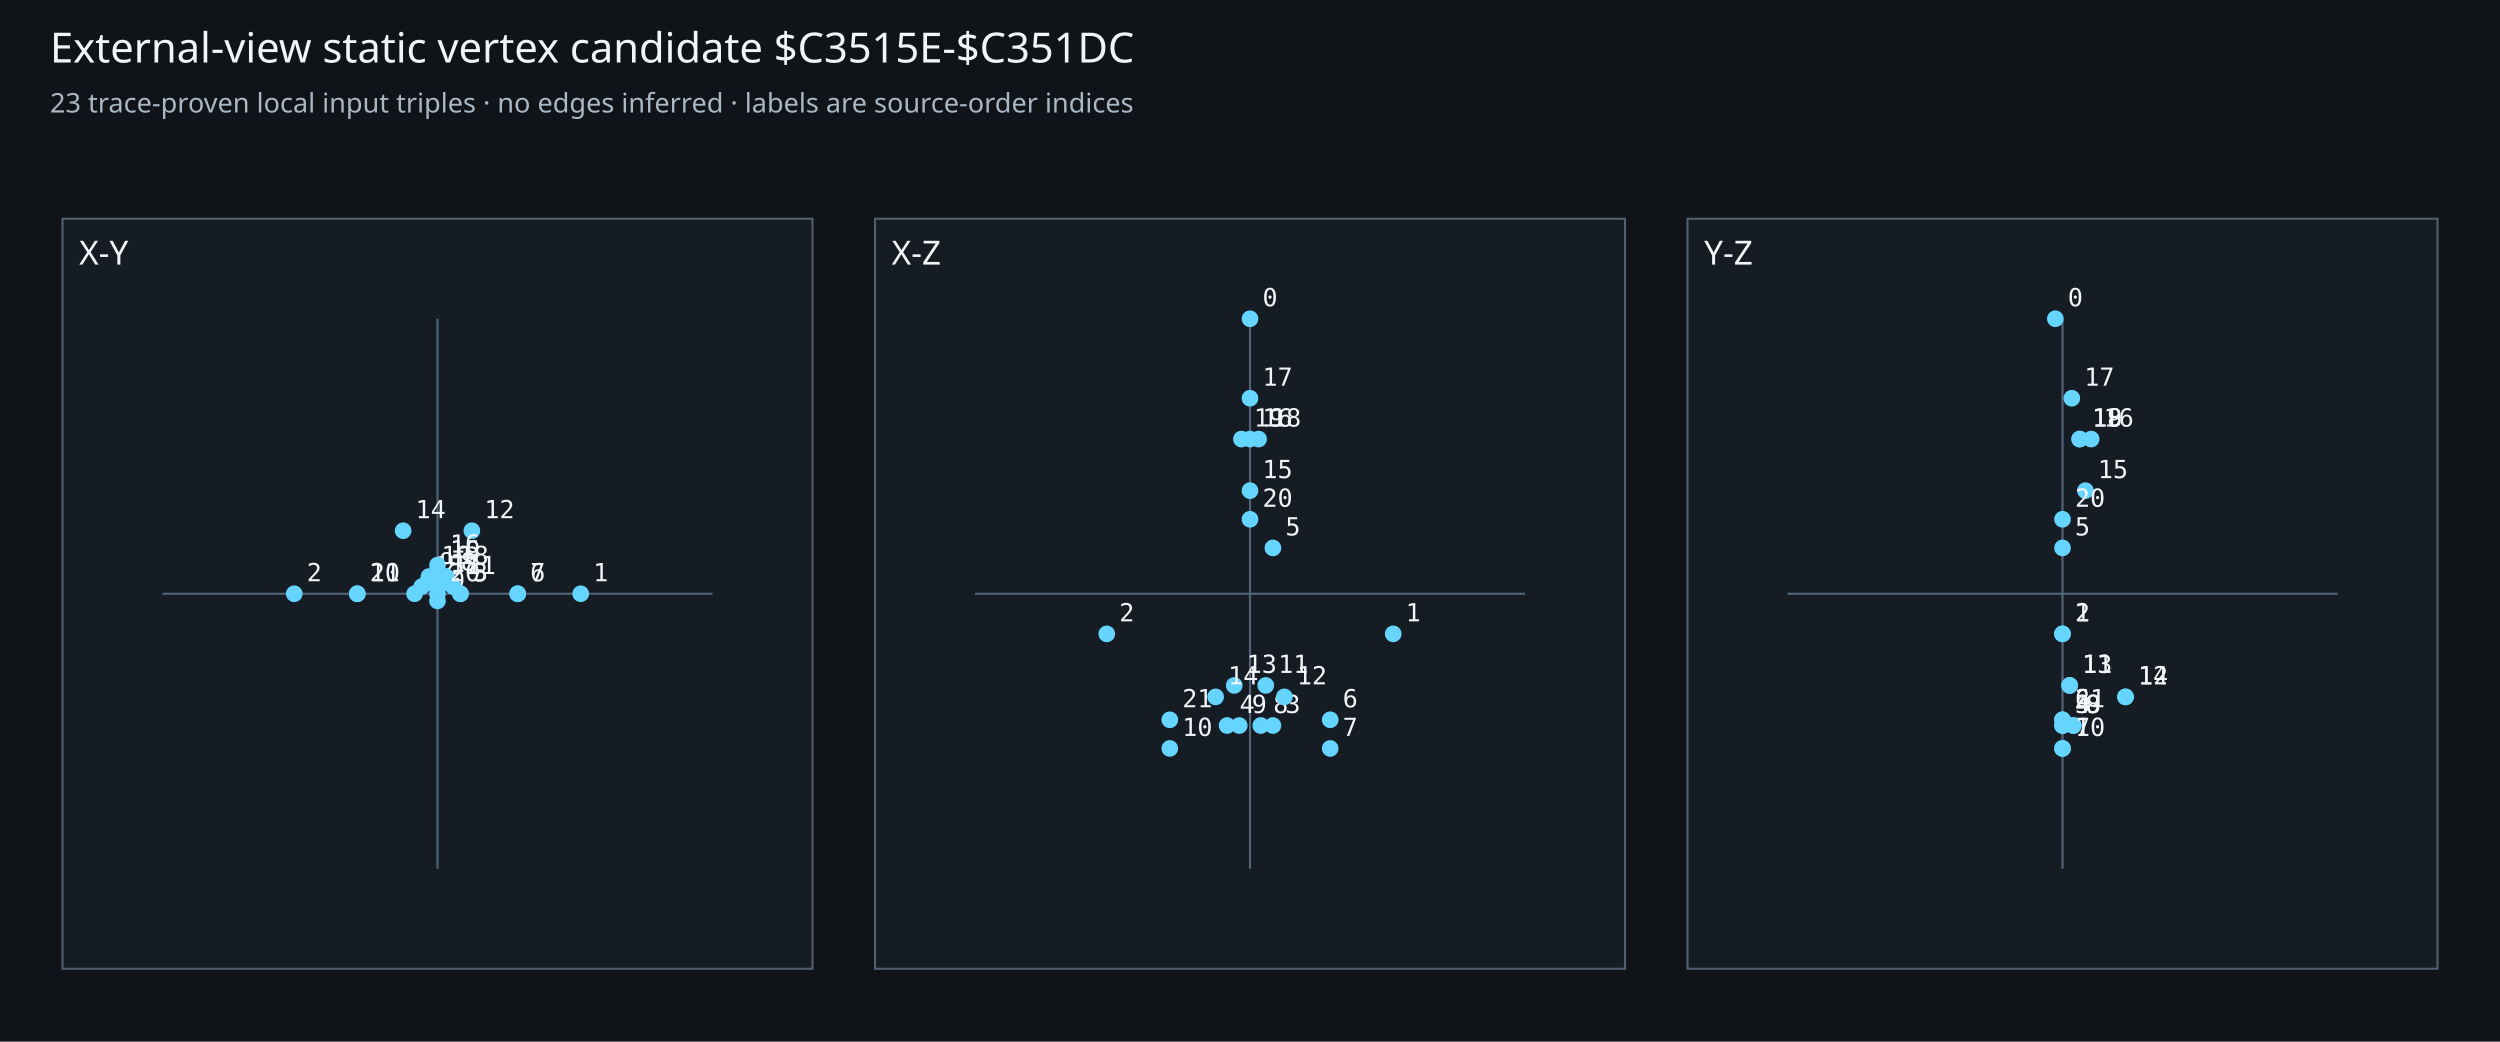
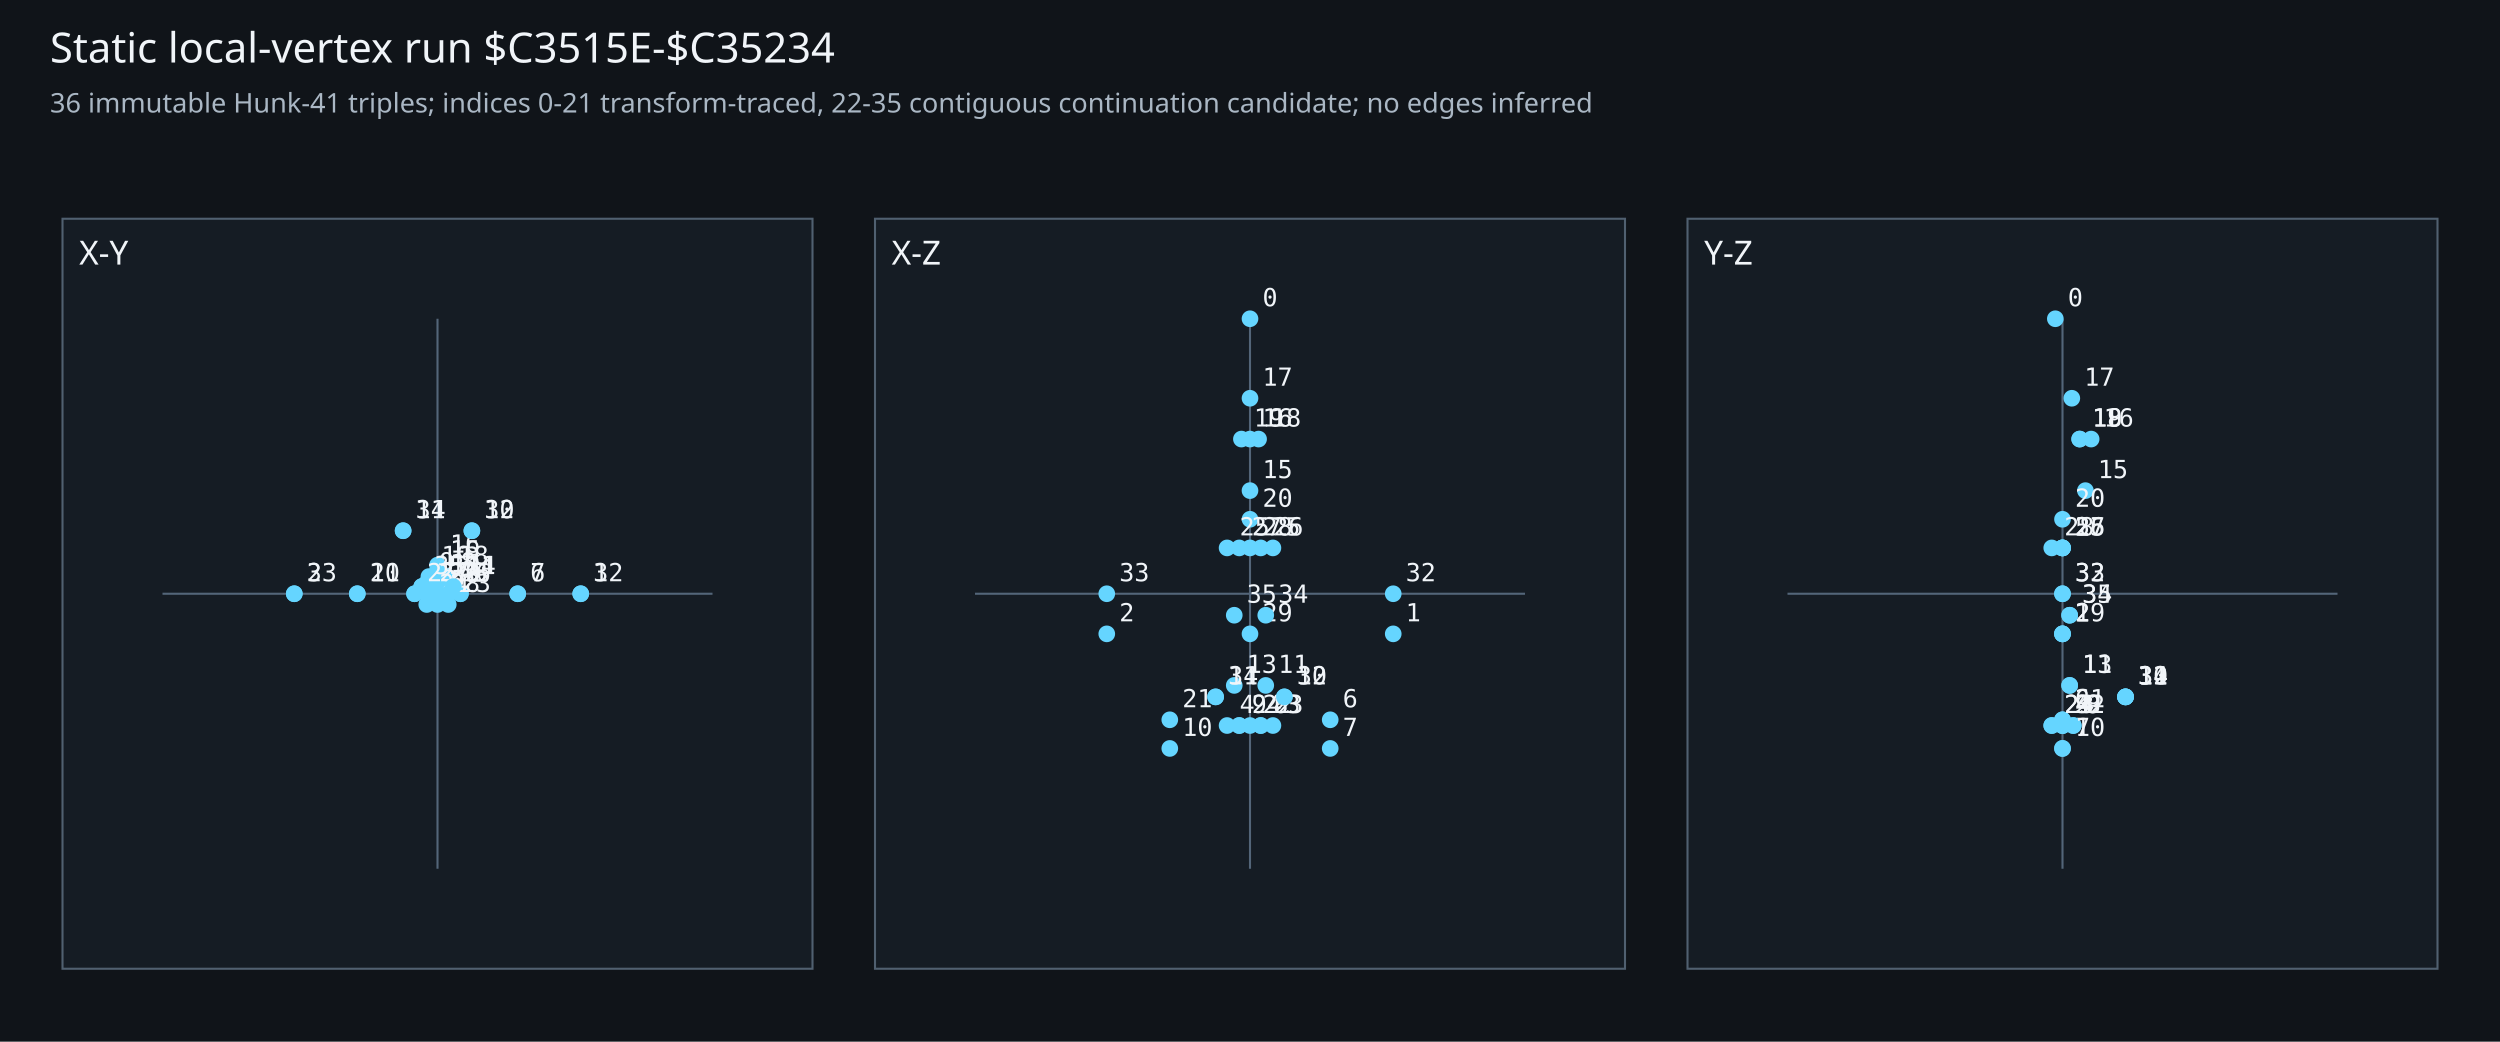
<svg xmlns="http://www.w3.org/2000/svg" width="1200" height="500" viewBox="0 0 1200 500">
  <rect width="100%" height="100%" fill="#101419" />
-   <text x="24" y="30" fill="#f1f5f9" font-family="sans-serif" font-size="20">External-view static vertex candidate $C3515E-$C351DC</text>
-   <text x="24" y="54" fill="#aab7c4" font-family="sans-serif" font-size="13">23 trace-proven local input triples · no edges inferred · labels are source-order indices</text>
+   <text x="24" y="30" fill="#f1f5f9" font-family="sans-serif" font-size="20">Static local-vertex run $C3515E-$C35234</text>
+   <text x="24" y="54" fill="#aab7c4" font-family="sans-serif" font-size="13">36 immutable Hunk-41 triples; indices 0-21 transform-traced, 22-35 contiguous continuation candidate; no edges inferred</text>
  <rect x="30" y="105" width="360" height="360" fill="#151c24" stroke="#506070" />
  <line x1="78" y1="285.0" x2="342" y2="285.0" stroke="#536579" />
  <line x1="210.0" y1="153" x2="210.0" y2="417" stroke="#536579" />
  <text x="38" y="127" fill="#f1f5f9" font-family="sans-serif" font-size="16">X-Y</text>
  <circle cx="210.00" cy="288.44" r="4" fill="#65d5ff" />
  <text x="216.00" y="282.44" fill="#f1f5f9" font-family="monospace" font-size="12">0</text>
  <circle cx="278.75" cy="285.00" r="4" fill="#65d5ff" />
  <text x="284.75" y="279.00" fill="#f1f5f9" font-family="monospace" font-size="12">1</text>
  <circle cx="141.25" cy="285.00" r="4" fill="#65d5ff" />
  <text x="147.25" y="279.00" fill="#f1f5f9" font-family="monospace" font-size="12">2</text>
  <circle cx="221.00" cy="285.00" r="4" fill="#65d5ff" />
  <text x="227.00" y="279.00" fill="#f1f5f9" font-family="monospace" font-size="12">3</text>
  <circle cx="199.00" cy="285.00" r="4" fill="#65d5ff" />
  <text x="205.00" y="279.00" fill="#f1f5f9" font-family="monospace" font-size="12">4</text>
  <circle cx="221.00" cy="285.00" r="4" fill="#65d5ff" />
  <text x="227.00" y="279.00" fill="#f1f5f9" font-family="monospace" font-size="12">5</text>
  <circle cx="248.50" cy="285.00" r="4" fill="#65d5ff" />
  <text x="254.50" y="279.00" fill="#f1f5f9" font-family="monospace" font-size="12">6</text>
  <circle cx="248.50" cy="285.00" r="4" fill="#65d5ff" />
  <text x="254.50" y="279.00" fill="#f1f5f9" font-family="monospace" font-size="12">7</text>
  <circle cx="215.16" cy="279.84" r="4" fill="#65d5ff" />
  <text x="221.16" y="273.84" fill="#f1f5f9" font-family="monospace" font-size="12">8</text>
  <circle cx="204.84" cy="279.84" r="4" fill="#65d5ff" />
  <text x="210.84" y="273.84" fill="#f1f5f9" font-family="monospace" font-size="12">9</text>
  <circle cx="171.50" cy="285.00" r="4" fill="#65d5ff" />
  <text x="177.50" y="279.00" fill="#f1f5f9" font-family="monospace" font-size="12">10</text>
  <circle cx="217.56" cy="281.56" r="4" fill="#65d5ff" />
  <text x="223.56" y="275.56" fill="#f1f5f9" font-family="monospace" font-size="12">11</text>
  <circle cx="226.50" cy="254.75" r="4" fill="#65d5ff" />
  <text x="232.50" y="248.75" fill="#f1f5f9" font-family="monospace" font-size="12">12</text>
  <circle cx="202.44" cy="281.56" r="4" fill="#65d5ff" />
  <text x="208.44" y="275.56" fill="#f1f5f9" font-family="monospace" font-size="12">13</text>
  <circle cx="193.50" cy="254.75" r="4" fill="#65d5ff" />
  <text x="199.50" y="248.75" fill="#f1f5f9" font-family="monospace" font-size="12">14</text>
  <circle cx="210.00" cy="274.00" r="4" fill="#65d5ff" />
  <text x="216.00" y="268.00" fill="#f1f5f9" font-family="monospace" font-size="12">15</text>
  <circle cx="210.00" cy="271.25" r="4" fill="#65d5ff" />
  <text x="216.00" y="265.25" fill="#f1f5f9" font-family="monospace" font-size="12">16</text>
  <circle cx="210.00" cy="280.53" r="4" fill="#65d5ff" />
  <text x="216.00" y="274.53" fill="#f1f5f9" font-family="monospace" font-size="12">17</text>
  <circle cx="214.12" cy="276.75" r="4" fill="#65d5ff" />
  <text x="220.12" y="270.75" fill="#f1f5f9" font-family="monospace" font-size="12">18</text>
  <circle cx="205.88" cy="276.75" r="4" fill="#65d5ff" />
  <text x="211.88" y="270.75" fill="#f1f5f9" font-family="monospace" font-size="12">19</text>
  <circle cx="210.00" cy="285.00" r="4" fill="#65d5ff" />
  <text x="216.00" y="279.00" fill="#f1f5f9" font-family="monospace" font-size="12">20</text>
  <circle cx="171.50" cy="285.00" r="4" fill="#65d5ff" />
  <text x="177.50" y="279.00" fill="#f1f5f9" font-family="monospace" font-size="12">21</text>
+   <circle cx="210.00" cy="285.00" r="4" fill="#65d5ff" />
+   <text x="216.00" y="279.00" fill="#f1f5f9" font-family="monospace" font-size="12">22</text>
+   <circle cx="215.16" cy="290.16" r="4" fill="#65d5ff" />
+   <text x="221.16" y="284.16" fill="#f1f5f9" font-family="monospace" font-size="12">23</text>
+   <circle cx="204.84" cy="290.16" r="4" fill="#65d5ff" />
+   <text x="210.84" y="284.16" fill="#f1f5f9" font-family="monospace" font-size="12">24</text>
+   <circle cx="199.00" cy="285.00" r="4" fill="#65d5ff" />
+   <text x="205.00" y="279.00" fill="#f1f5f9" font-family="monospace" font-size="12">25</text>
+   <circle cx="215.16" cy="285.00" r="4" fill="#65d5ff" />
+   <text x="221.16" y="279.00" fill="#f1f5f9" font-family="monospace" font-size="12">26</text>
+   <circle cx="204.84" cy="285.00" r="4" fill="#65d5ff" />
+   <text x="210.84" y="279.00" fill="#f1f5f9" font-family="monospace" font-size="12">27</text>
+   <circle cx="210.00" cy="290.16" r="4" fill="#65d5ff" />
+   <text x="216.00" y="284.16" fill="#f1f5f9" font-family="monospace" font-size="12">28</text>
+   <circle cx="210.00" cy="285.00" r="4" fill="#65d5ff" />
+   <text x="216.00" y="279.00" fill="#f1f5f9" font-family="monospace" font-size="12">29</text>
+   <circle cx="226.50" cy="254.75" r="4" fill="#65d5ff" />
+   <text x="232.50" y="248.75" fill="#f1f5f9" font-family="monospace" font-size="12">30</text>
+   <circle cx="193.50" cy="254.75" r="4" fill="#65d5ff" />
+   <text x="199.50" y="248.75" fill="#f1f5f9" font-family="monospace" font-size="12">31</text>
+   <circle cx="278.75" cy="285.00" r="4" fill="#65d5ff" />
+   <text x="284.75" y="279.00" fill="#f1f5f9" font-family="monospace" font-size="12">32</text>
+   <circle cx="141.25" cy="285.00" r="4" fill="#65d5ff" />
+   <text x="147.25" y="279.00" fill="#f1f5f9" font-family="monospace" font-size="12">33</text>
+   <circle cx="217.56" cy="281.56" r="4" fill="#65d5ff" />
+   <text x="223.56" y="275.56" fill="#f1f5f9" font-family="monospace" font-size="12">34</text>
+   <circle cx="202.44" cy="281.56" r="4" fill="#65d5ff" />
+   <text x="208.44" y="275.56" fill="#f1f5f9" font-family="monospace" font-size="12">35</text>
  <rect x="420" y="105" width="360" height="360" fill="#151c24" stroke="#506070" />
  <line x1="468" y1="285.0" x2="732" y2="285.0" stroke="#536579" />
  <line x1="600.0" y1="153" x2="600.0" y2="417" stroke="#536579" />
  <text x="428" y="127" fill="#f1f5f9" font-family="sans-serif" font-size="16">X-Z</text>
  <circle cx="600.00" cy="153.00" r="4" fill="#65d5ff" />
  <text x="606.00" y="147.00" fill="#f1f5f9" font-family="monospace" font-size="12">0</text>
  <circle cx="668.75" cy="304.25" r="4" fill="#65d5ff" />
  <text x="674.75" y="298.25" fill="#f1f5f9" font-family="monospace" font-size="12">1</text>
  <circle cx="531.25" cy="304.25" r="4" fill="#65d5ff" />
  <text x="537.25" y="298.25" fill="#f1f5f9" font-family="monospace" font-size="12">2</text>
  <circle cx="611.00" cy="348.25" r="4" fill="#65d5ff" />
  <text x="617.00" y="342.25" fill="#f1f5f9" font-family="monospace" font-size="12">3</text>
  <circle cx="589.00" cy="348.25" r="4" fill="#65d5ff" />
  <text x="595.00" y="342.25" fill="#f1f5f9" font-family="monospace" font-size="12">4</text>
  <circle cx="611.00" cy="263.00" r="4" fill="#65d5ff" />
  <text x="617.00" y="257.00" fill="#f1f5f9" font-family="monospace" font-size="12">5</text>
  <circle cx="638.50" cy="345.50" r="4" fill="#65d5ff" />
  <text x="644.50" y="339.50" fill="#f1f5f9" font-family="monospace" font-size="12">6</text>
  <circle cx="638.50" cy="359.25" r="4" fill="#65d5ff" />
  <text x="644.50" y="353.25" fill="#f1f5f9" font-family="monospace" font-size="12">7</text>
  <circle cx="605.16" cy="348.25" r="4" fill="#65d5ff" />
  <text x="611.16" y="342.25" fill="#f1f5f9" font-family="monospace" font-size="12">8</text>
  <circle cx="594.84" cy="348.25" r="4" fill="#65d5ff" />
  <text x="600.84" y="342.25" fill="#f1f5f9" font-family="monospace" font-size="12">9</text>
  <circle cx="561.50" cy="359.25" r="4" fill="#65d5ff" />
  <text x="567.50" y="353.25" fill="#f1f5f9" font-family="monospace" font-size="12">10</text>
  <circle cx="607.56" cy="329.00" r="4" fill="#65d5ff" />
  <text x="613.56" y="323.00" fill="#f1f5f9" font-family="monospace" font-size="12">11</text>
  <circle cx="616.50" cy="334.50" r="4" fill="#65d5ff" />
  <text x="622.50" y="328.50" fill="#f1f5f9" font-family="monospace" font-size="12">12</text>
  <circle cx="592.44" cy="329.00" r="4" fill="#65d5ff" />
  <text x="598.44" y="323.00" fill="#f1f5f9" font-family="monospace" font-size="12">13</text>
  <circle cx="583.50" cy="334.50" r="4" fill="#65d5ff" />
  <text x="589.50" y="328.50" fill="#f1f5f9" font-family="monospace" font-size="12">14</text>
  <circle cx="600.00" cy="235.50" r="4" fill="#65d5ff" />
  <text x="606.00" y="229.50" fill="#f1f5f9" font-family="monospace" font-size="12">15</text>
  <circle cx="600.00" cy="210.75" r="4" fill="#65d5ff" />
  <text x="606.00" y="204.75" fill="#f1f5f9" font-family="monospace" font-size="12">16</text>
  <circle cx="600.00" cy="191.16" r="4" fill="#65d5ff" />
  <text x="606.00" y="185.16" fill="#f1f5f9" font-family="monospace" font-size="12">17</text>
  <circle cx="604.12" cy="210.75" r="4" fill="#65d5ff" />
  <text x="610.12" y="204.75" fill="#f1f5f9" font-family="monospace" font-size="12">18</text>
  <circle cx="595.88" cy="210.75" r="4" fill="#65d5ff" />
  <text x="601.88" y="204.75" fill="#f1f5f9" font-family="monospace" font-size="12">19</text>
  <circle cx="600.00" cy="249.25" r="4" fill="#65d5ff" />
  <text x="606.00" y="243.25" fill="#f1f5f9" font-family="monospace" font-size="12">20</text>
  <circle cx="561.50" cy="345.50" r="4" fill="#65d5ff" />
  <text x="567.50" y="339.50" fill="#f1f5f9" font-family="monospace" font-size="12">21</text>
+   <circle cx="600.00" cy="348.25" r="4" fill="#65d5ff" />
+   <text x="606.00" y="342.25" fill="#f1f5f9" font-family="monospace" font-size="12">22</text>
+   <circle cx="605.16" cy="348.25" r="4" fill="#65d5ff" />
+   <text x="611.16" y="342.25" fill="#f1f5f9" font-family="monospace" font-size="12">23</text>
+   <circle cx="594.84" cy="348.25" r="4" fill="#65d5ff" />
+   <text x="600.84" y="342.25" fill="#f1f5f9" font-family="monospace" font-size="12">24</text>
+   <circle cx="589.00" cy="263.00" r="4" fill="#65d5ff" />
+   <text x="595.00" y="257.00" fill="#f1f5f9" font-family="monospace" font-size="12">25</text>
+   <circle cx="605.16" cy="263.00" r="4" fill="#65d5ff" />
+   <text x="611.16" y="257.00" fill="#f1f5f9" font-family="monospace" font-size="12">26</text>
+   <circle cx="594.84" cy="263.00" r="4" fill="#65d5ff" />
+   <text x="600.84" y="257.00" fill="#f1f5f9" font-family="monospace" font-size="12">27</text>
+   <circle cx="600.00" cy="263.00" r="4" fill="#65d5ff" />
+   <text x="606.00" y="257.00" fill="#f1f5f9" font-family="monospace" font-size="12">28</text>
+   <circle cx="600.00" cy="304.25" r="4" fill="#65d5ff" />
+   <text x="606.00" y="298.25" fill="#f1f5f9" font-family="monospace" font-size="12">29</text>
+   <circle cx="616.50" cy="334.50" r="4" fill="#65d5ff" />
+   <text x="622.50" y="328.50" fill="#f1f5f9" font-family="monospace" font-size="12">30</text>
+   <circle cx="583.50" cy="334.50" r="4" fill="#65d5ff" />
+   <text x="589.50" y="328.50" fill="#f1f5f9" font-family="monospace" font-size="12">31</text>
+   <circle cx="668.75" cy="285.00" r="4" fill="#65d5ff" />
+   <text x="674.75" y="279.00" fill="#f1f5f9" font-family="monospace" font-size="12">32</text>
+   <circle cx="531.25" cy="285.00" r="4" fill="#65d5ff" />
+   <text x="537.25" y="279.00" fill="#f1f5f9" font-family="monospace" font-size="12">33</text>
+   <circle cx="607.56" cy="295.31" r="4" fill="#65d5ff" />
+   <text x="613.56" y="289.31" fill="#f1f5f9" font-family="monospace" font-size="12">34</text>
+   <circle cx="592.44" cy="295.31" r="4" fill="#65d5ff" />
+   <text x="598.44" y="289.31" fill="#f1f5f9" font-family="monospace" font-size="12">35</text>
  <rect x="810" y="105" width="360" height="360" fill="#151c24" stroke="#506070" />
  <line x1="858" y1="285.0" x2="1122" y2="285.0" stroke="#536579" />
  <line x1="990.0" y1="153" x2="990.0" y2="417" stroke="#536579" />
  <text x="818" y="127" fill="#f1f5f9" font-family="sans-serif" font-size="16">Y-Z</text>
  <circle cx="986.56" cy="153.00" r="4" fill="#65d5ff" />
  <text x="992.56" y="147.00" fill="#f1f5f9" font-family="monospace" font-size="12">0</text>
  <circle cx="990.00" cy="304.25" r="4" fill="#65d5ff" />
  <text x="996.00" y="298.25" fill="#f1f5f9" font-family="monospace" font-size="12">1</text>
  <circle cx="990.00" cy="304.25" r="4" fill="#65d5ff" />
  <text x="996.00" y="298.25" fill="#f1f5f9" font-family="monospace" font-size="12">2</text>
  <circle cx="990.00" cy="348.25" r="4" fill="#65d5ff" />
  <text x="996.00" y="342.25" fill="#f1f5f9" font-family="monospace" font-size="12">3</text>
  <circle cx="990.00" cy="348.25" r="4" fill="#65d5ff" />
  <text x="996.00" y="342.25" fill="#f1f5f9" font-family="monospace" font-size="12">4</text>
  <circle cx="990.00" cy="263.00" r="4" fill="#65d5ff" />
  <text x="996.00" y="257.00" fill="#f1f5f9" font-family="monospace" font-size="12">5</text>
  <circle cx="990.00" cy="345.50" r="4" fill="#65d5ff" />
  <text x="996.00" y="339.50" fill="#f1f5f9" font-family="monospace" font-size="12">6</text>
  <circle cx="990.00" cy="359.25" r="4" fill="#65d5ff" />
  <text x="996.00" y="353.25" fill="#f1f5f9" font-family="monospace" font-size="12">7</text>
  <circle cx="995.16" cy="348.25" r="4" fill="#65d5ff" />
  <text x="1001.16" y="342.25" fill="#f1f5f9" font-family="monospace" font-size="12">8</text>
  <circle cx="995.16" cy="348.25" r="4" fill="#65d5ff" />
  <text x="1001.16" y="342.25" fill="#f1f5f9" font-family="monospace" font-size="12">9</text>
  <circle cx="990.00" cy="359.25" r="4" fill="#65d5ff" />
  <text x="996.00" y="353.25" fill="#f1f5f9" font-family="monospace" font-size="12">10</text>
  <circle cx="993.44" cy="329.00" r="4" fill="#65d5ff" />
  <text x="999.44" y="323.00" fill="#f1f5f9" font-family="monospace" font-size="12">11</text>
  <circle cx="1020.25" cy="334.50" r="4" fill="#65d5ff" />
  <text x="1026.25" y="328.50" fill="#f1f5f9" font-family="monospace" font-size="12">12</text>
  <circle cx="993.44" cy="329.00" r="4" fill="#65d5ff" />
  <text x="999.44" y="323.00" fill="#f1f5f9" font-family="monospace" font-size="12">13</text>
  <circle cx="1020.25" cy="334.50" r="4" fill="#65d5ff" />
  <text x="1026.25" y="328.50" fill="#f1f5f9" font-family="monospace" font-size="12">14</text>
  <circle cx="1001.00" cy="235.50" r="4" fill="#65d5ff" />
  <text x="1007.00" y="229.50" fill="#f1f5f9" font-family="monospace" font-size="12">15</text>
  <circle cx="1003.75" cy="210.75" r="4" fill="#65d5ff" />
  <text x="1009.75" y="204.75" fill="#f1f5f9" font-family="monospace" font-size="12">16</text>
  <circle cx="994.47" cy="191.16" r="4" fill="#65d5ff" />
  <text x="1000.47" y="185.16" fill="#f1f5f9" font-family="monospace" font-size="12">17</text>
  <circle cx="998.25" cy="210.75" r="4" fill="#65d5ff" />
  <text x="1004.25" y="204.75" fill="#f1f5f9" font-family="monospace" font-size="12">18</text>
  <circle cx="998.25" cy="210.75" r="4" fill="#65d5ff" />
  <text x="1004.25" y="204.75" fill="#f1f5f9" font-family="monospace" font-size="12">19</text>
  <circle cx="990.00" cy="249.25" r="4" fill="#65d5ff" />
  <text x="996.00" y="243.25" fill="#f1f5f9" font-family="monospace" font-size="12">20</text>
  <circle cx="990.00" cy="345.50" r="4" fill="#65d5ff" />
  <text x="996.00" y="339.50" fill="#f1f5f9" font-family="monospace" font-size="12">21</text>
+   <circle cx="990.00" cy="348.25" r="4" fill="#65d5ff" />
+   <text x="996.00" y="342.25" fill="#f1f5f9" font-family="monospace" font-size="12">22</text>
+   <circle cx="984.84" cy="348.25" r="4" fill="#65d5ff" />
+   <text x="990.84" y="342.25" fill="#f1f5f9" font-family="monospace" font-size="12">23</text>
+   <circle cx="984.84" cy="348.25" r="4" fill="#65d5ff" />
+   <text x="990.84" y="342.25" fill="#f1f5f9" font-family="monospace" font-size="12">24</text>
+   <circle cx="990.00" cy="263.00" r="4" fill="#65d5ff" />
+   <text x="996.00" y="257.00" fill="#f1f5f9" font-family="monospace" font-size="12">25</text>
+   <circle cx="990.00" cy="263.00" r="4" fill="#65d5ff" />
+   <text x="996.00" y="257.00" fill="#f1f5f9" font-family="monospace" font-size="12">26</text>
+   <circle cx="990.00" cy="263.00" r="4" fill="#65d5ff" />
+   <text x="996.00" y="257.00" fill="#f1f5f9" font-family="monospace" font-size="12">27</text>
+   <circle cx="984.84" cy="263.00" r="4" fill="#65d5ff" />
+   <text x="990.84" y="257.00" fill="#f1f5f9" font-family="monospace" font-size="12">28</text>
+   <circle cx="990.00" cy="304.25" r="4" fill="#65d5ff" />
+   <text x="996.00" y="298.25" fill="#f1f5f9" font-family="monospace" font-size="12">29</text>
+   <circle cx="1020.25" cy="334.50" r="4" fill="#65d5ff" />
+   <text x="1026.25" y="328.50" fill="#f1f5f9" font-family="monospace" font-size="12">30</text>
+   <circle cx="1020.25" cy="334.50" r="4" fill="#65d5ff" />
+   <text x="1026.25" y="328.50" fill="#f1f5f9" font-family="monospace" font-size="12">31</text>
+   <circle cx="990.00" cy="285.00" r="4" fill="#65d5ff" />
+   <text x="996.00" y="279.00" fill="#f1f5f9" font-family="monospace" font-size="12">32</text>
+   <circle cx="990.00" cy="285.00" r="4" fill="#65d5ff" />
+   <text x="996.00" y="279.00" fill="#f1f5f9" font-family="monospace" font-size="12">33</text>
+   <circle cx="993.44" cy="295.31" r="4" fill="#65d5ff" />
+   <text x="999.44" y="289.31" fill="#f1f5f9" font-family="monospace" font-size="12">34</text>
+   <circle cx="993.44" cy="295.31" r="4" fill="#65d5ff" />
+   <text x="999.44" y="289.31" fill="#f1f5f9" font-family="monospace" font-size="12">35</text>
</svg>
